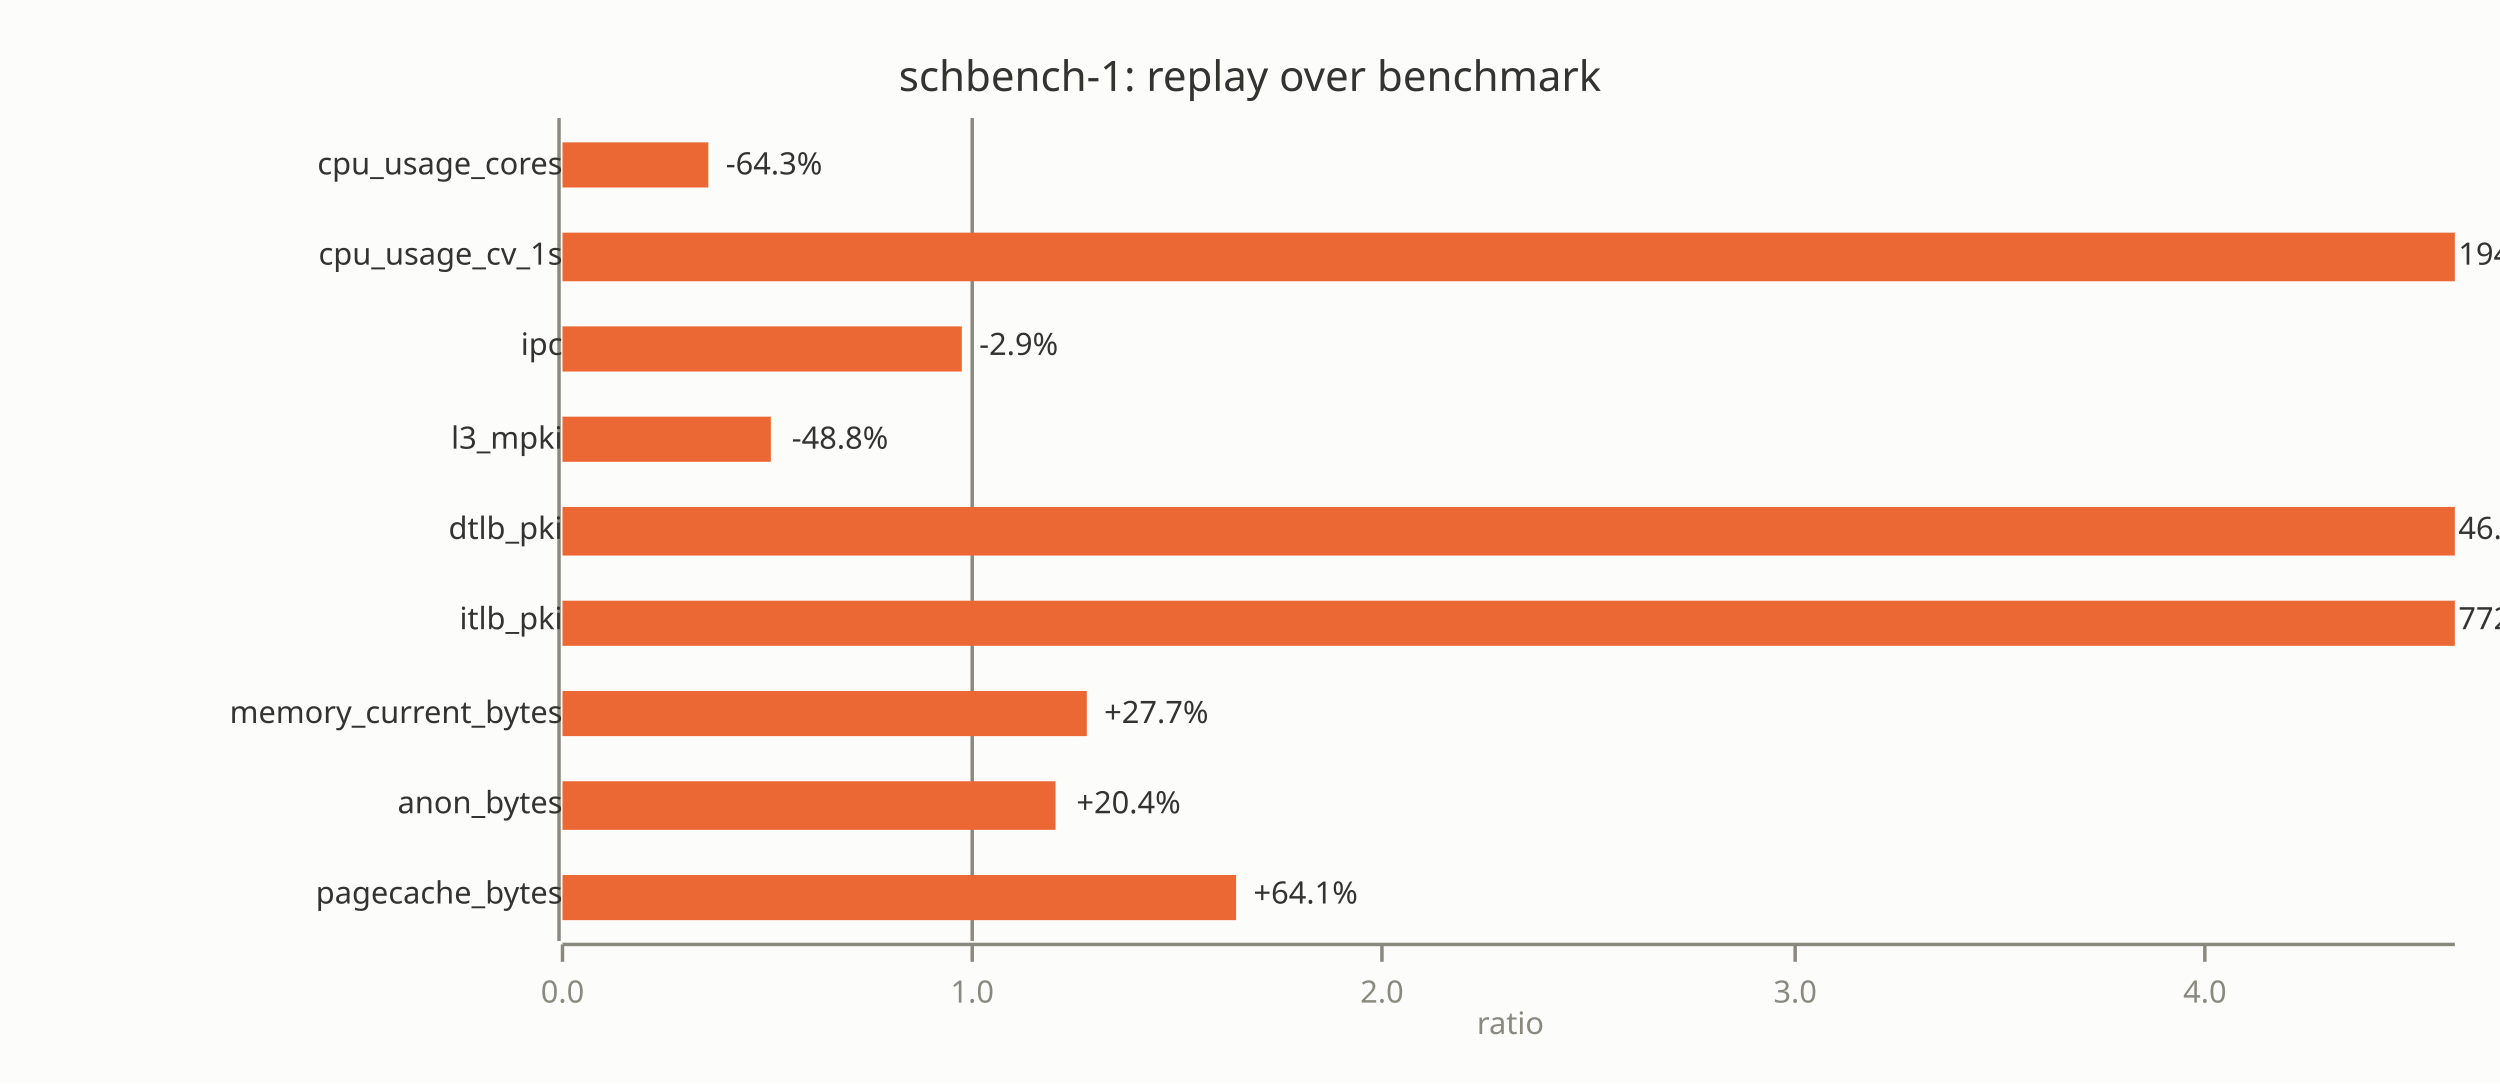
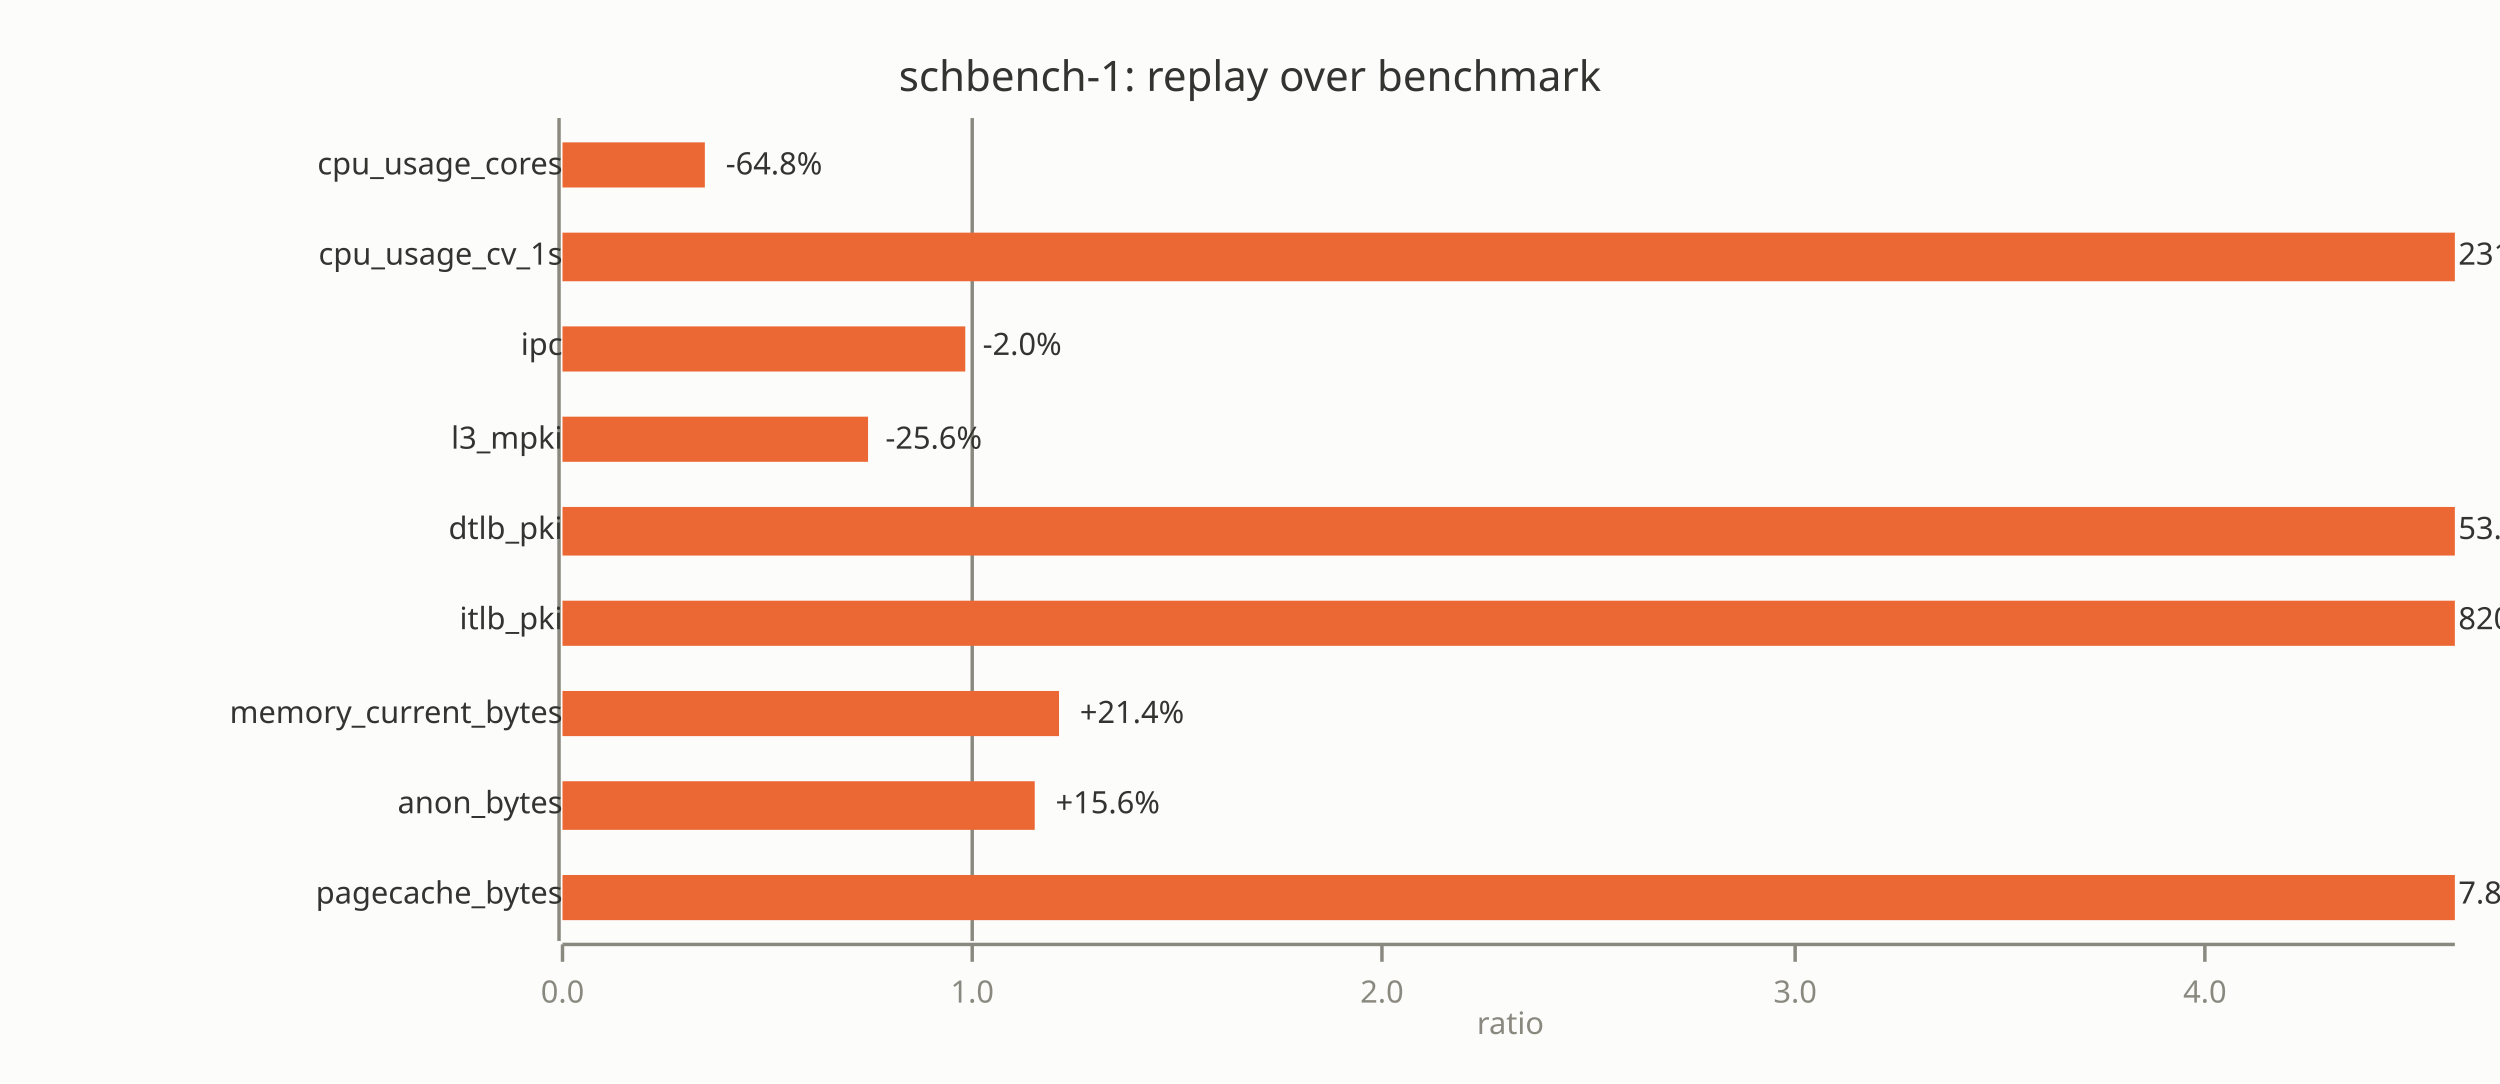
<svg xmlns="http://www.w3.org/2000/svg" width="720" height="312" viewBox="0 0 720 312">
  <rect x="0" y="0" width="720" height="312" opacity="1" fill="#FCFCFB" stroke="none" />
  <text x="360" y="17" dy="0.76em" text-anchor="middle" font-family="sans-serif" font-size="12.097" opacity="1" fill="#333330">
schbench-1: replay over benchmark
</text>
  <text x="435" y="300" dy="-0.5ex" text-anchor="middle" font-family="sans-serif" font-size="8.871" opacity="1" fill="#8A8980">
ratio
</text>
  <polyline fill="none" opacity="1" stroke="#8A8980" stroke-width="1" points="161,34 161,271 " />
  <polyline fill="none" opacity="1" stroke="#8A8980" stroke-width="1" points="162,272 707,272 " />
  <text x="162" y="282" dy="0.76em" text-anchor="middle" font-family="sans-serif" font-size="8.871" opacity="1" fill="#8A8980">
0.0
</text>
  <polyline fill="none" opacity="1" stroke="#8A8980" stroke-width="1" points="162,272 162,277 " />
  <text x="280" y="282" dy="0.76em" text-anchor="middle" font-family="sans-serif" font-size="8.871" opacity="1" fill="#8A8980">
1.0
</text>
  <polyline fill="none" opacity="1" stroke="#8A8980" stroke-width="1" points="280,272 280,277 " />
  <text x="398" y="282" dy="0.76em" text-anchor="middle" font-family="sans-serif" font-size="8.871" opacity="1" fill="#8A8980">
2.0
</text>
  <polyline fill="none" opacity="1" stroke="#8A8980" stroke-width="1" points="398,272 398,277 " />
  <text x="517" y="282" dy="0.76em" text-anchor="middle" font-family="sans-serif" font-size="8.871" opacity="1" fill="#8A8980">
3.0
</text>
  <polyline fill="none" opacity="1" stroke="#8A8980" stroke-width="1" points="517,272 517,277 " />
  <text x="635" y="282" dy="0.76em" text-anchor="middle" font-family="sans-serif" font-size="8.871" opacity="1" fill="#8A8980">
4.0
</text>
  <polyline fill="none" opacity="1" stroke="#8A8980" stroke-width="1" points="635,272 635,277 " />
  <polyline fill="none" opacity="1" stroke="#8A8980" stroke-width="1" points="280,271 280,34 " />
-   <rect x="162" y="41" width="42" height="13" opacity="1" fill="#EB6834" stroke="none" />
+   <rect x="162" y="41" width="41" height="13" opacity="1" fill="#EB6834" stroke="none" />
  <text x="162" y="48" dy="0.5ex" text-anchor="end" font-family="sans-serif" font-size="8.871" opacity="1" fill="#333330">
cpu_usage_cores
</text>
  <text x="209" y="48" dy="0.5ex" text-anchor="start" font-family="sans-serif" font-size="8.871" opacity="1" fill="#333330">
- -64.3%
+ -64.8%
</text>
  <rect x="162" y="67" width="545" height="14" opacity="1" fill="#EB6834" stroke="none" />
  <text x="162" y="74" dy="0.5ex" text-anchor="end" font-family="sans-serif" font-size="8.871" opacity="1" fill="#333330">
cpu_usage_cv_1s
</text>
  <text x="708" y="74" dy="0.5ex" text-anchor="start" font-family="sans-serif" font-size="8.871" opacity="1" fill="#333330">
- 194.14x
+ 231.57x
</text>
-   <rect x="162" y="94" width="115" height="13" opacity="1" fill="#EB6834" stroke="none" />
+   <rect x="162" y="94" width="116" height="13" opacity="1" fill="#EB6834" stroke="none" />
  <text x="162" y="100" dy="0.5ex" text-anchor="end" font-family="sans-serif" font-size="8.871" opacity="1" fill="#333330">
ipc
</text>
-   <text x="282" y="100" dy="0.5ex" text-anchor="start" font-family="sans-serif" font-size="8.871" opacity="1" fill="#333330">
- -2.9%
+   <text x="283" y="100" dy="0.5ex" text-anchor="start" font-family="sans-serif" font-size="8.871" opacity="1" fill="#333330">
+ -2.0%
</text>
-   <rect x="162" y="120" width="60" height="13" opacity="1" fill="#EB6834" stroke="none" />
+   <rect x="162" y="120" width="88" height="13" opacity="1" fill="#EB6834" stroke="none" />
  <text x="162" y="127" dy="0.5ex" text-anchor="end" font-family="sans-serif" font-size="8.871" opacity="1" fill="#333330">
l3_mpki
</text>
-   <text x="228" y="127" dy="0.5ex" text-anchor="start" font-family="sans-serif" font-size="8.871" opacity="1" fill="#333330">
- -48.8%
+   <text x="255" y="127" dy="0.5ex" text-anchor="start" font-family="sans-serif" font-size="8.871" opacity="1" fill="#333330">
+ -25.6%
</text>
  <rect x="162" y="146" width="545" height="14" opacity="1" fill="#EB6834" stroke="none" />
  <text x="162" y="153" dy="0.5ex" text-anchor="end" font-family="sans-serif" font-size="8.871" opacity="1" fill="#333330">
dtlb_pki
</text>
  <text x="708" y="153" dy="0.5ex" text-anchor="start" font-family="sans-serif" font-size="8.871" opacity="1" fill="#333330">
- 46.41x
+ 53.23x
</text>
  <rect x="162" y="173" width="545" height="13" opacity="1" fill="#EB6834" stroke="none" />
  <text x="162" y="179" dy="0.5ex" text-anchor="end" font-family="sans-serif" font-size="8.871" opacity="1" fill="#333330">
itlb_pki
</text>
  <text x="708" y="179" dy="0.5ex" text-anchor="start" font-family="sans-serif" font-size="8.871" opacity="1" fill="#333330">
- 772.62x
+ 820.57x
</text>
-   <rect x="162" y="199" width="151" height="13" opacity="1" fill="#EB6834" stroke="none" />
+   <rect x="162" y="199" width="143" height="13" opacity="1" fill="#EB6834" stroke="none" />
  <text x="162" y="206" dy="0.5ex" text-anchor="end" font-family="sans-serif" font-size="8.871" opacity="1" fill="#333330">
memory_current_bytes
</text>
-   <text x="318" y="206" dy="0.5ex" text-anchor="start" font-family="sans-serif" font-size="8.871" opacity="1" fill="#333330">
- +27.7%
+   <text x="311" y="206" dy="0.5ex" text-anchor="start" font-family="sans-serif" font-size="8.871" opacity="1" fill="#333330">
+ +21.4%
</text>
-   <rect x="162" y="225" width="142" height="14" opacity="1" fill="#EB6834" stroke="none" />
+   <rect x="162" y="225" width="136" height="14" opacity="1" fill="#EB6834" stroke="none" />
  <text x="162" y="232" dy="0.5ex" text-anchor="end" font-family="sans-serif" font-size="8.871" opacity="1" fill="#333330">
anon_bytes
</text>
-   <text x="310" y="232" dy="0.5ex" text-anchor="start" font-family="sans-serif" font-size="8.871" opacity="1" fill="#333330">
- +20.4%
+   <text x="304" y="232" dy="0.5ex" text-anchor="start" font-family="sans-serif" font-size="8.871" opacity="1" fill="#333330">
+ +15.6%
</text>
-   <rect x="162" y="252" width="194" height="13" opacity="1" fill="#EB6834" stroke="none" />
+   <rect x="162" y="252" width="545" height="13" opacity="1" fill="#EB6834" stroke="none" />
  <text x="162" y="258" dy="0.5ex" text-anchor="end" font-family="sans-serif" font-size="8.871" opacity="1" fill="#333330">
pagecache_bytes
</text>
-   <text x="361" y="258" dy="0.5ex" text-anchor="start" font-family="sans-serif" font-size="8.871" opacity="1" fill="#333330">
- +64.1%
+   <text x="708" y="258" dy="0.5ex" text-anchor="start" font-family="sans-serif" font-size="8.871" opacity="1" fill="#333330">
+ 7.80x
</text>
</svg>
